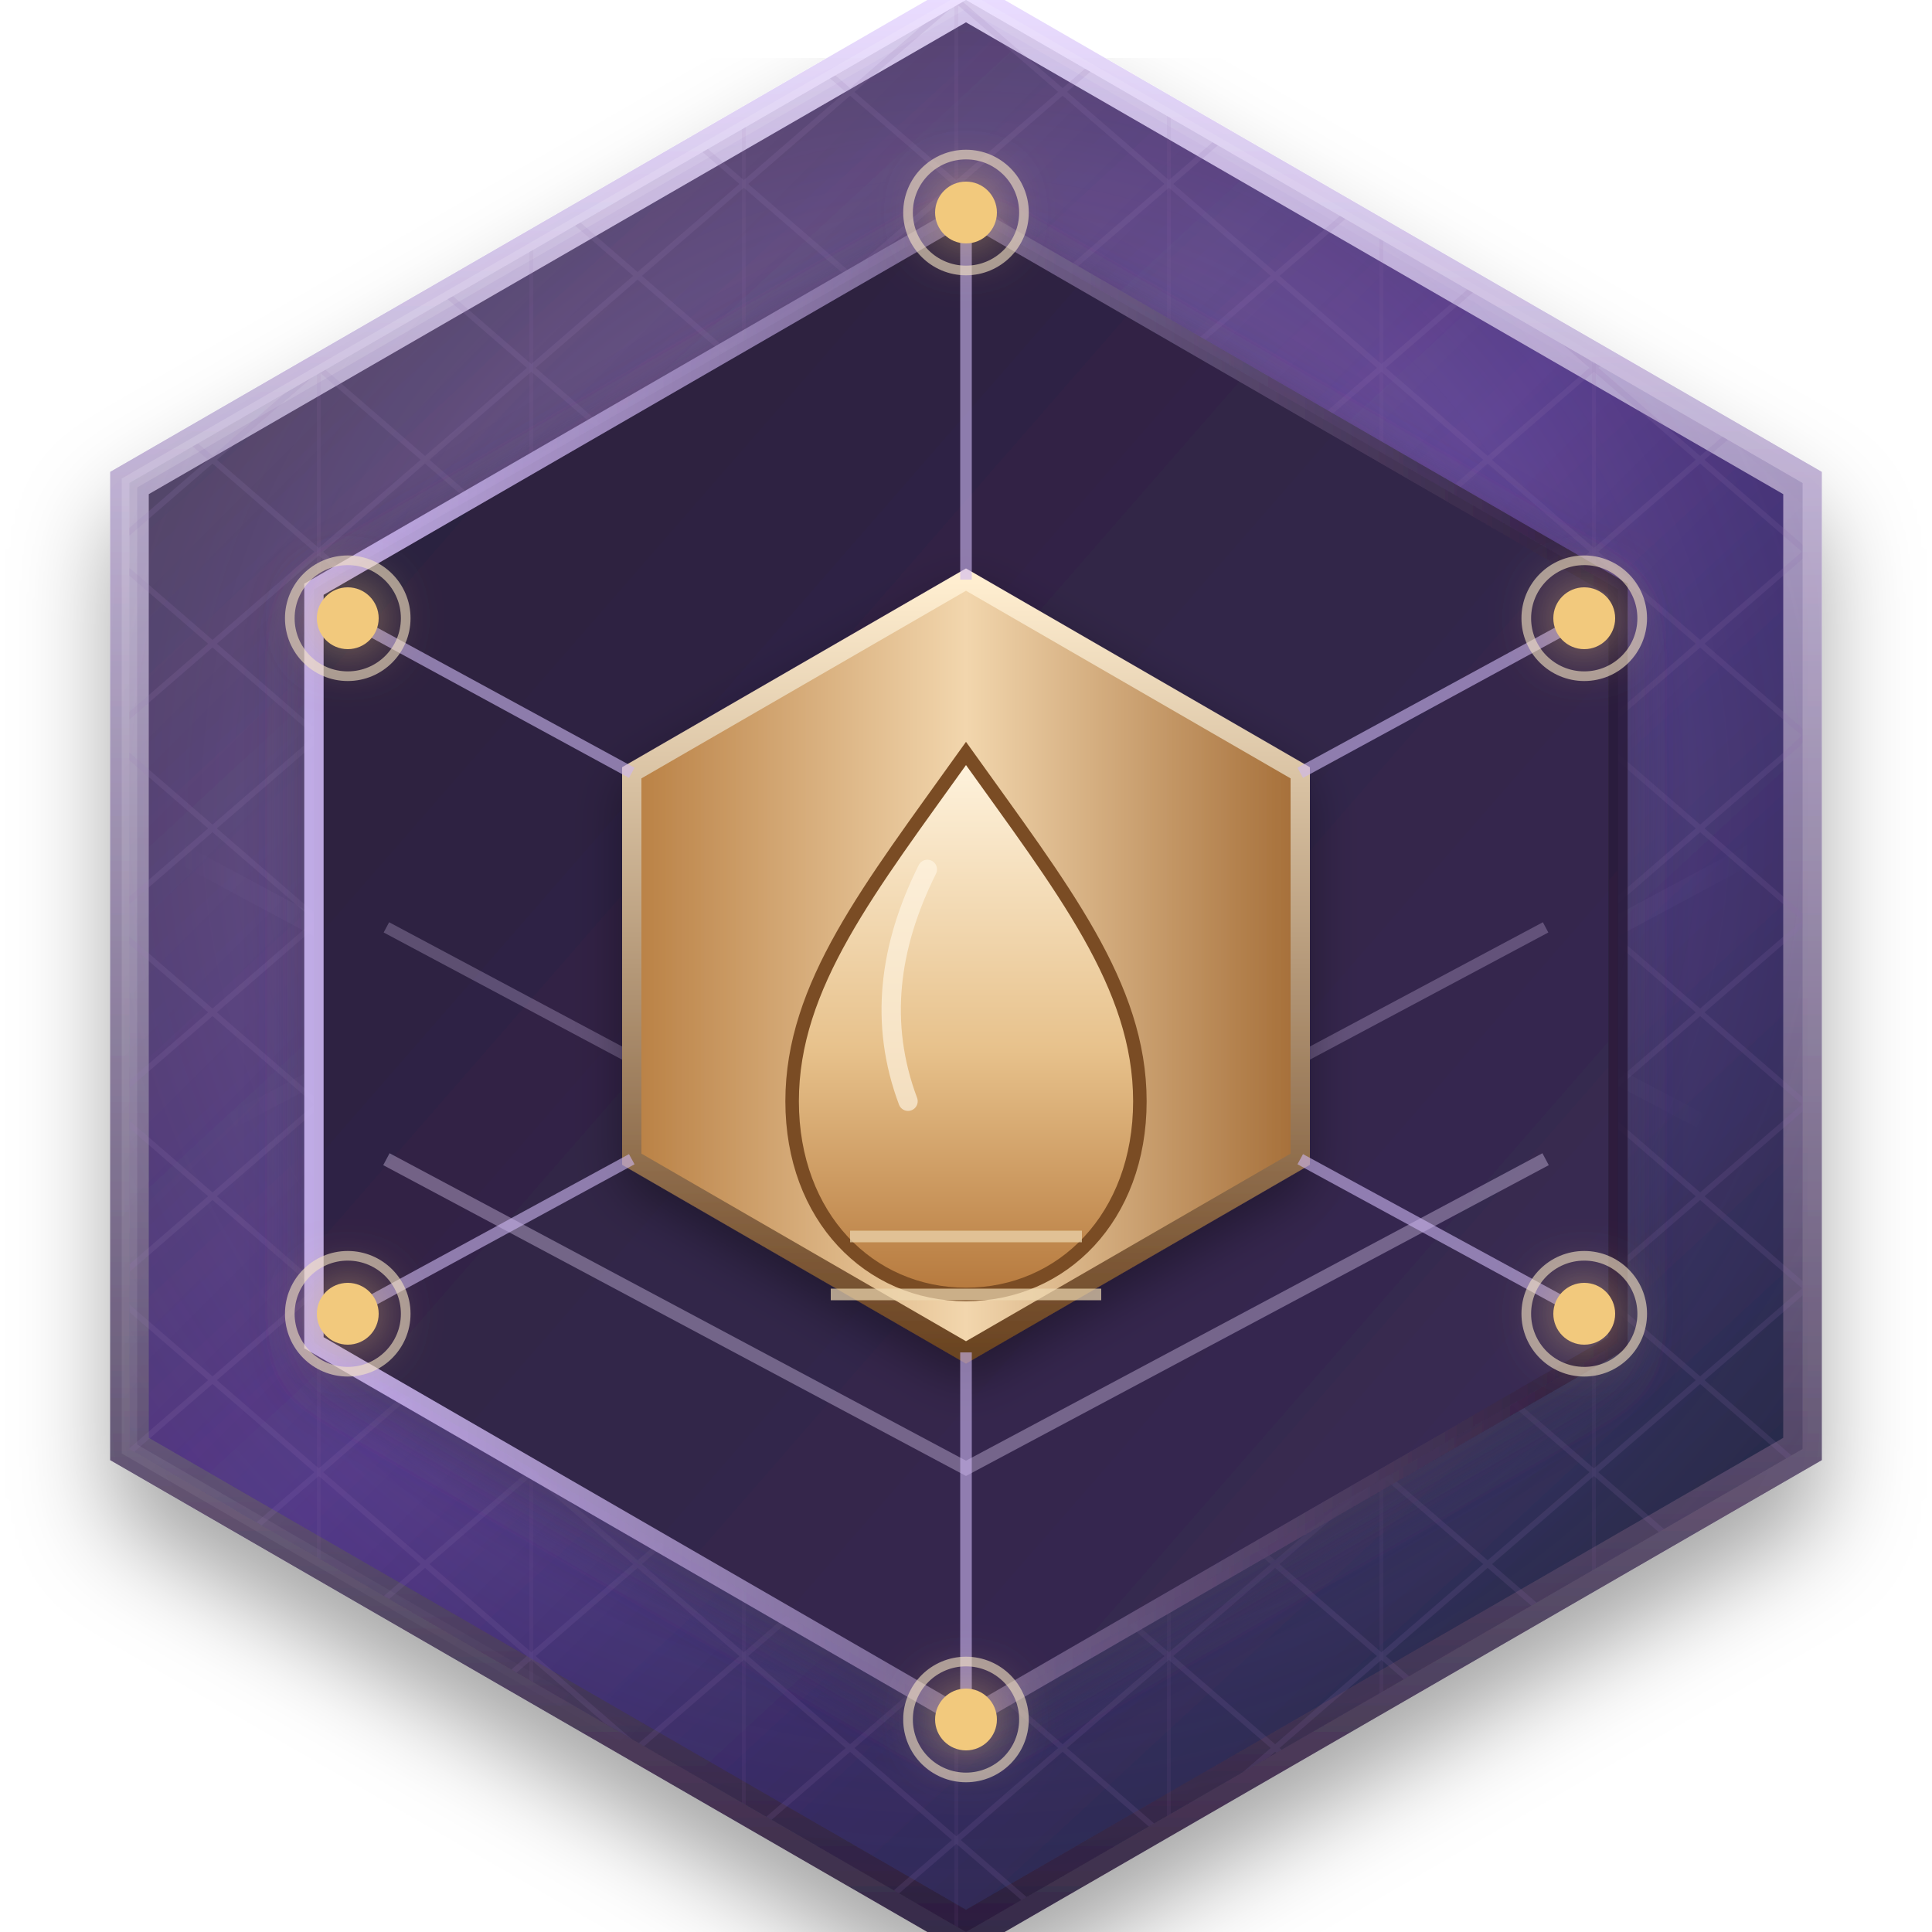
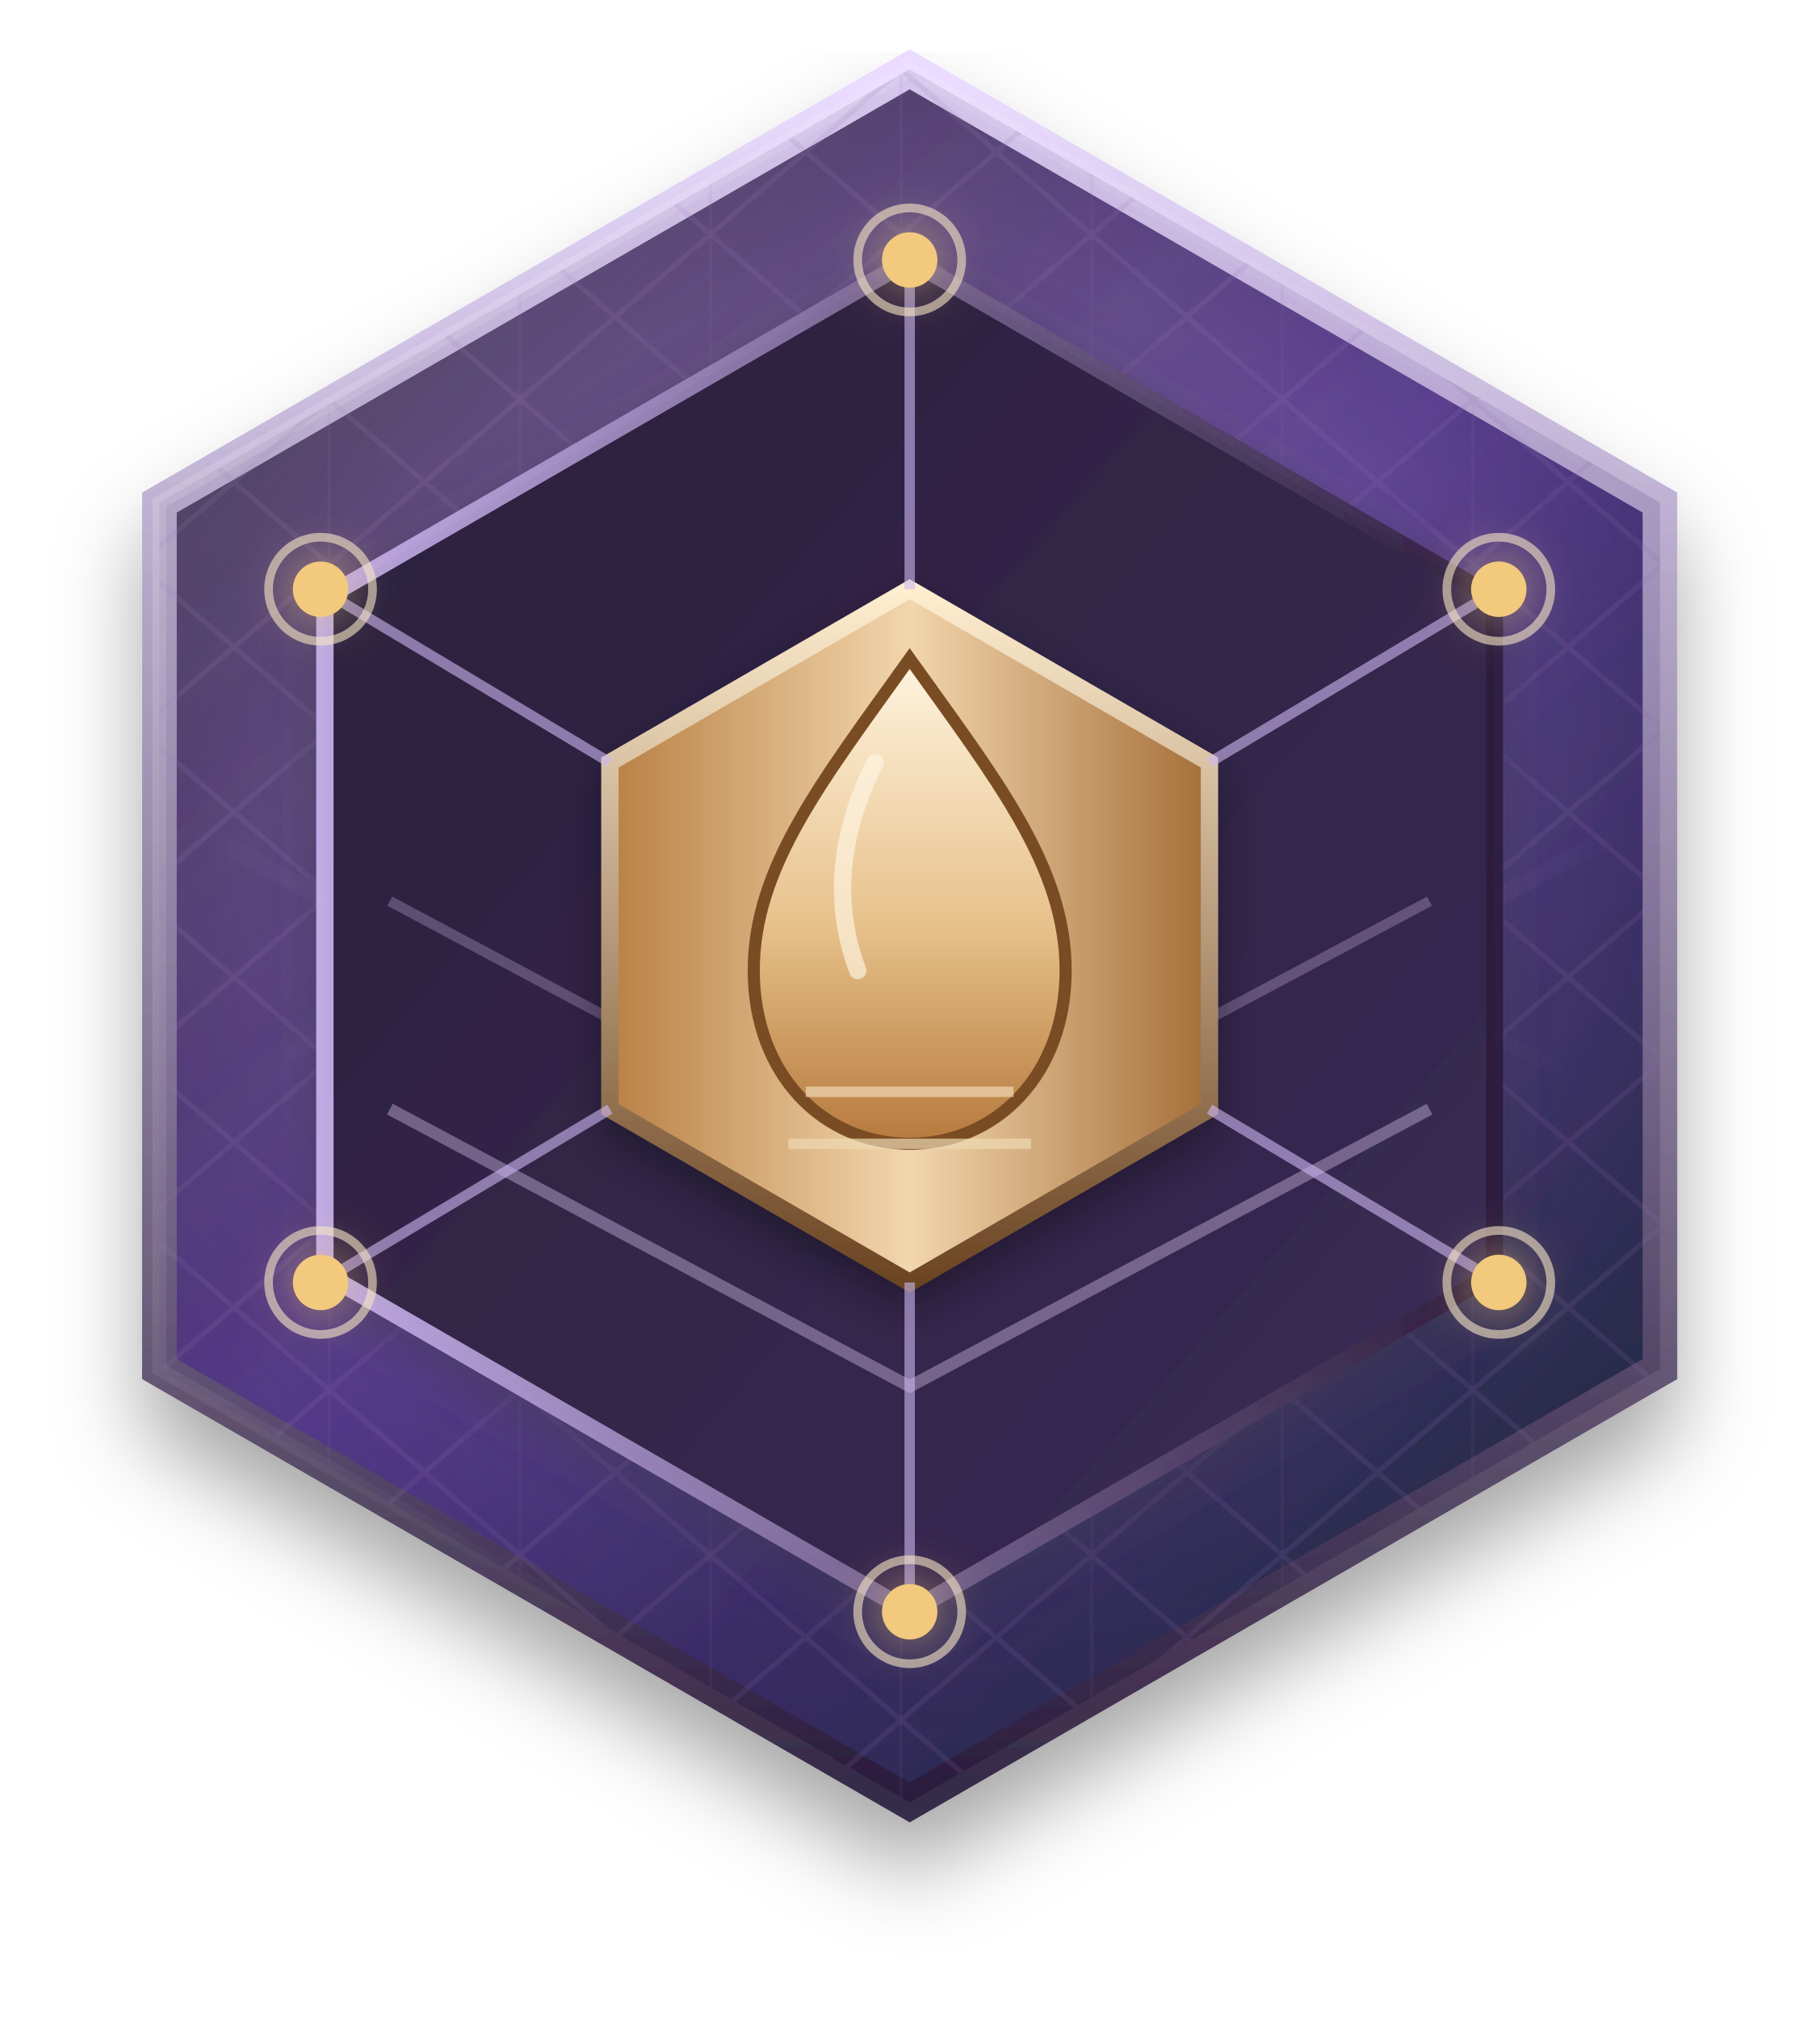
- <svg xmlns="http://www.w3.org/2000/svg" width="200" height="200" viewBox="0 0 200 200" fill="none">
+ <svg xmlns="http://www.w3.org/2000/svg" width="210" height="233" viewBox="-5 -8 210 233" fill="none">
  <defs>
    <path id="hexBase" d="M 100 0 L 186.6 50 L 186.6 150 L 100 200 L 13.4 150 L 13.4 50 Z" />
    <path id="innerHex" d="M 100 22 L 167.5 61 L 167.5 139 L 100 178 L 32.5 139 L 32.5 61 Z" />
    <path id="coreHex" d="M 100 60 L 134.6 80 L 134.6 120 L 100 140 L 65.4 120 L 65.4 80 Z" />
    <linearGradient id="hexFill" x1="10%" y1="0%" x2="90%" y2="100%">
      <stop offset="0%" stop-color="#2B1C3A" />
      <stop offset="48%" stop-color="#4B2E83" />
      <stop offset="100%" stop-color="#1E2A3B" />
    </linearGradient>
    <linearGradient id="hexRim" x1="0%" y1="0%" x2="0%" y2="100%">
      <stop offset="0%" stop-color="#E7D8FF" stop-opacity="0.9" />
      <stop offset="100%" stop-color="#2A1B3A" stop-opacity="0.9" />
    </linearGradient>
    <linearGradient id="hexSheen" x1="0%" y1="0%" x2="100%" y2="100%">
      <stop offset="0%" stop-color="#FFFFFF" stop-opacity="0.35" />
      <stop offset="60%" stop-color="#FFFFFF" stop-opacity="0" />
    </linearGradient>
    <radialGradient id="coreGlow" cx="50%" cy="42%" r="60%">
      <stop offset="0%" stop-color="#EBD8FF" stop-opacity="0.35" />
      <stop offset="55%" stop-color="#BFA3E6" stop-opacity="0.14" />
      <stop offset="100%" stop-color="#1E2A3B" stop-opacity="0" />
    </radialGradient>
    <linearGradient id="innerFill" x1="0%" y1="0%" x2="100%" y2="100%">
      <stop offset="0%" stop-color="#2A203B" />
      <stop offset="100%" stop-color="#3A2B56" />
    </linearGradient>
    <linearGradient id="innerStroke" x1="0%" y1="0%" x2="100%" y2="0%">
      <stop offset="0%" stop-color="#CDB7F2" stop-opacity="0.9" />
      <stop offset="100%" stop-color="#2B1C3A" stop-opacity="0.9" />
    </linearGradient>
    <linearGradient id="coreFill" x1="0%" y1="0%" x2="100%" y2="0%">
      <stop offset="0%" stop-color="#B98044" />
      <stop offset="50%" stop-color="#F2D6AD" />
      <stop offset="100%" stop-color="#A56E38" />
    </linearGradient>
    <linearGradient id="coreStroke" x1="0%" y1="0%" x2="0%" y2="100%">
      <stop offset="0%" stop-color="#FFEED0" />
      <stop offset="100%" stop-color="#6B4422" />
    </linearGradient>
    <linearGradient id="dropletFill" x1="0%" y1="0%" x2="0%" y2="100%">
      <stop offset="0%" stop-color="#FFF4DF" />
      <stop offset="55%" stop-color="#E7C18B" />
      <stop offset="100%" stop-color="#B6793D" />
    </linearGradient>
    <linearGradient id="signalLine" x1="0%" y1="0%" x2="100%" y2="0%">
      <stop offset="0%" stop-color="#D7C2FF" stop-opacity="0" />
      <stop offset="50%" stop-color="#D7C2FF" stop-opacity="0.6" />
      <stop offset="100%" stop-color="#D7C2FF" stop-opacity="0" />
    </linearGradient>
    <pattern id="microGrid" patternUnits="userSpaceOnUse" width="22" height="19.05">
      <path d="M 11 0 L 22 9.52 L 11 19.05 L 0 9.52 Z" fill="none" stroke="#8C6AA9" stroke-width="0.6" opacity="0.35" />
      <path d="M 11 0 L 11 19.05" stroke="#8C6AA9" stroke-width="0.4" opacity="0.2" />
    </pattern>
    <clipPath id="hexClip">
      <use href="#hexBase" />
    </clipPath>
    <clipPath id="innerClip">
      <use href="#innerHex" />
    </clipPath>
    <filter id="dropShadow" x="-30%" y="-30%" width="160%" height="160%">
      <feGaussianBlur in="SourceAlpha" stdDeviation="5" result="blur" />
      <feOffset dx="0" dy="6" result="offset" />
      <feColorMatrix in="offset" type="matrix" values="0 0 0 0 0                 0 0 0 0 0                 0 0 0 0 0                 0 0 0 0.35 0" result="shadow" />
      <feMerge>
        <feMergeNode in="shadow" />
        <feMergeNode in="SourceGraphic" />
      </feMerge>
    </filter>
    <filter id="innerShadow" x="-30%" y="-30%" width="160%" height="160%">
      <feOffset dx="0" dy="2" result="offset" />
      <feGaussianBlur in="offset" stdDeviation="3" result="blur" />
      <feComposite in="blur" in2="SourceAlpha" operator="out" result="inverse" />
      <feColorMatrix in="inverse" type="matrix" values="0 0 0 0 0.05                 0 0 0 0 0.04                 0 0 0 0 0.08                 0 0 0 0.55 0" result="shadow" />
      <feComposite in="shadow" in2="SourceGraphic" operator="over" />
    </filter>
    <filter id="coreShadow" x="-40%" y="-40%" width="180%" height="180%">
      <feGaussianBlur in="SourceAlpha" stdDeviation="2.5" result="blur" />
      <feOffset dx="0" dy="2" result="offset" />
      <feColorMatrix in="offset" type="matrix" values="0 0 0 0 0                 0 0 0 0 0                 0 0 0 0 0                 0 0 0 0.35 0" result="shadow" />
      <feMerge>
        <feMergeNode in="shadow" />
        <feMergeNode in="SourceGraphic" />
      </feMerge>
    </filter>
    <filter id="nodeGlow" x="-100%" y="-100%" width="300%" height="300%">
      <feDropShadow dx="0" dy="0" stdDeviation="3" flood-color="#F2C97D" flood-opacity="0.7" />
    </filter>
  </defs>
  <g filter="url(#dropShadow)">
    <use href="#hexBase" fill="url(#hexFill)" stroke="url(#hexRim)" stroke-width="4" />
  </g>
  <use href="#hexBase" fill="none" stroke="url(#hexSheen)" stroke-width="1.6" opacity="0.55" />
  <g clip-path="url(#hexClip)">
    <rect width="200" height="200" fill="url(#coreGlow)" />
    <rect width="200" height="200" fill="url(#microGrid)" opacity="0.45" />
    <path d="M -12 32 L 108 -18 L 220 82 L 108 212 L -12 172 Z" fill="url(#hexSheen)" opacity="0.6" />
    <path d="M 18 88 L 100 132 L 182 88" stroke="url(#signalLine)" stroke-width="2" opacity="0.45" />
    <path d="M 24 116 L 100 76 L 176 116" stroke="url(#signalLine)" stroke-width="1.6" opacity="0.4" />
  </g>
  <g filter="url(#innerShadow)">
    <use href="#innerHex" fill="url(#innerFill)" stroke="url(#innerStroke)" stroke-width="2" />
  </g>
  <g clip-path="url(#innerClip)">
    <path d="M 40 120 L 100 152 L 160 120" stroke="#EAD9FF" stroke-width="1.4" opacity="0.35" />
    <path d="M 40 96 L 100 128 L 160 96" stroke="#EAD9FF" stroke-width="1.2" opacity="0.25" />
  </g>
  <g filter="url(#coreShadow)">
    <use href="#coreHex" fill="url(#coreFill)" stroke="url(#coreStroke)" stroke-width="2" />
  </g>
-   <path d="M 100 78 C 110 92 118 102 118 114 C 118 126 110 134 100 134 C 90 134 82 126 82 114 C 82 102 90 92 100 78 Z" fill="url(#dropletFill)" stroke="#7A4C24" stroke-width="1.4" />
-   <path d="M 96 90 C 92 98 91 106 94 114" stroke="#FFF6E5" stroke-width="2" opacity="0.65" stroke-linecap="round" />
+   <path d="M 100 68 C 110 82 118 92 118 104 C 118 116 110 124 100 124 C 90 124 82 116 82 104 C 82 92 90 82 100 68 Z" fill="url(#dropletFill)" stroke="#7A4C24" stroke-width="1.4" />
+   <path d="M 96 80 C 92 88 91 96 94 104" stroke="#FFF6E5" stroke-width="2" opacity="0.65" stroke-linecap="round" />
  <g stroke="#EED9B2" stroke-width="1.2" opacity="0.7">
-     <line x1="88" y1="128" x2="112" y2="128" />
-     <line x1="86" y1="134" x2="114" y2="134" />
+     <line x1="88" y1="118" x2="112" y2="118" />
+     <line x1="86" y1="124" x2="114" y2="124" />
  </g>
  <g stroke="#CDB7F2" stroke-width="1.2" opacity="0.6">
    <line x1="100" y1="22" x2="100" y2="60" />
-     <line x1="164" y1="64" x2="134.6" y2="80" />
-     <line x1="164" y1="136" x2="134.6" y2="120" />
+     <line x1="168" y1="60" x2="134.6" y2="80" />
+     <line x1="168" y1="140" x2="134.6" y2="120" />
    <line x1="100" y1="178" x2="100" y2="140" />
-     <line x1="36" y1="136" x2="65.4" y2="120" />
-     <line x1="36" y1="64" x2="65.4" y2="80" />
+     <line x1="32" y1="140" x2="65.4" y2="120" />
+     <line x1="32" y1="60" x2="65.4" y2="80" />
  </g>
  <g filter="url(#nodeGlow)">
    <circle cx="100" cy="22" r="3.2" fill="#F2C97D" />
-     <circle cx="164" cy="64" r="3.2" fill="#F2C97D" />
-     <circle cx="164" cy="136" r="3.2" fill="#F2C97D" />
+     <circle cx="168" cy="60" r="3.2" fill="#F2C97D" />
+     <circle cx="168" cy="140" r="3.2" fill="#F2C97D" />
    <circle cx="100" cy="178" r="3.2" fill="#F2C97D" />
-     <circle cx="36" cy="136" r="3.2" fill="#F2C97D" />
-     <circle cx="36" cy="64" r="3.2" fill="#F2C97D" />
+     <circle cx="32" cy="140" r="3.2" fill="#F2C97D" />
+     <circle cx="32" cy="60" r="3.2" fill="#F2C97D" />
  </g>
  <g opacity="0.6" stroke="#F6E6C5" stroke-width="1">
    <circle cx="100" cy="22" r="6" fill="none" />
-     <circle cx="164" cy="64" r="6" fill="none" />
-     <circle cx="164" cy="136" r="6" fill="none" />
+     <circle cx="168" cy="60" r="6" fill="none" />
+     <circle cx="168" cy="140" r="6" fill="none" />
    <circle cx="100" cy="178" r="6" fill="none" />
-     <circle cx="36" cy="136" r="6" fill="none" />
-     <circle cx="36" cy="64" r="6" fill="none" />
+     <circle cx="32" cy="140" r="6" fill="none" />
+     <circle cx="32" cy="60" r="6" fill="none" />
  </g>
</svg>
